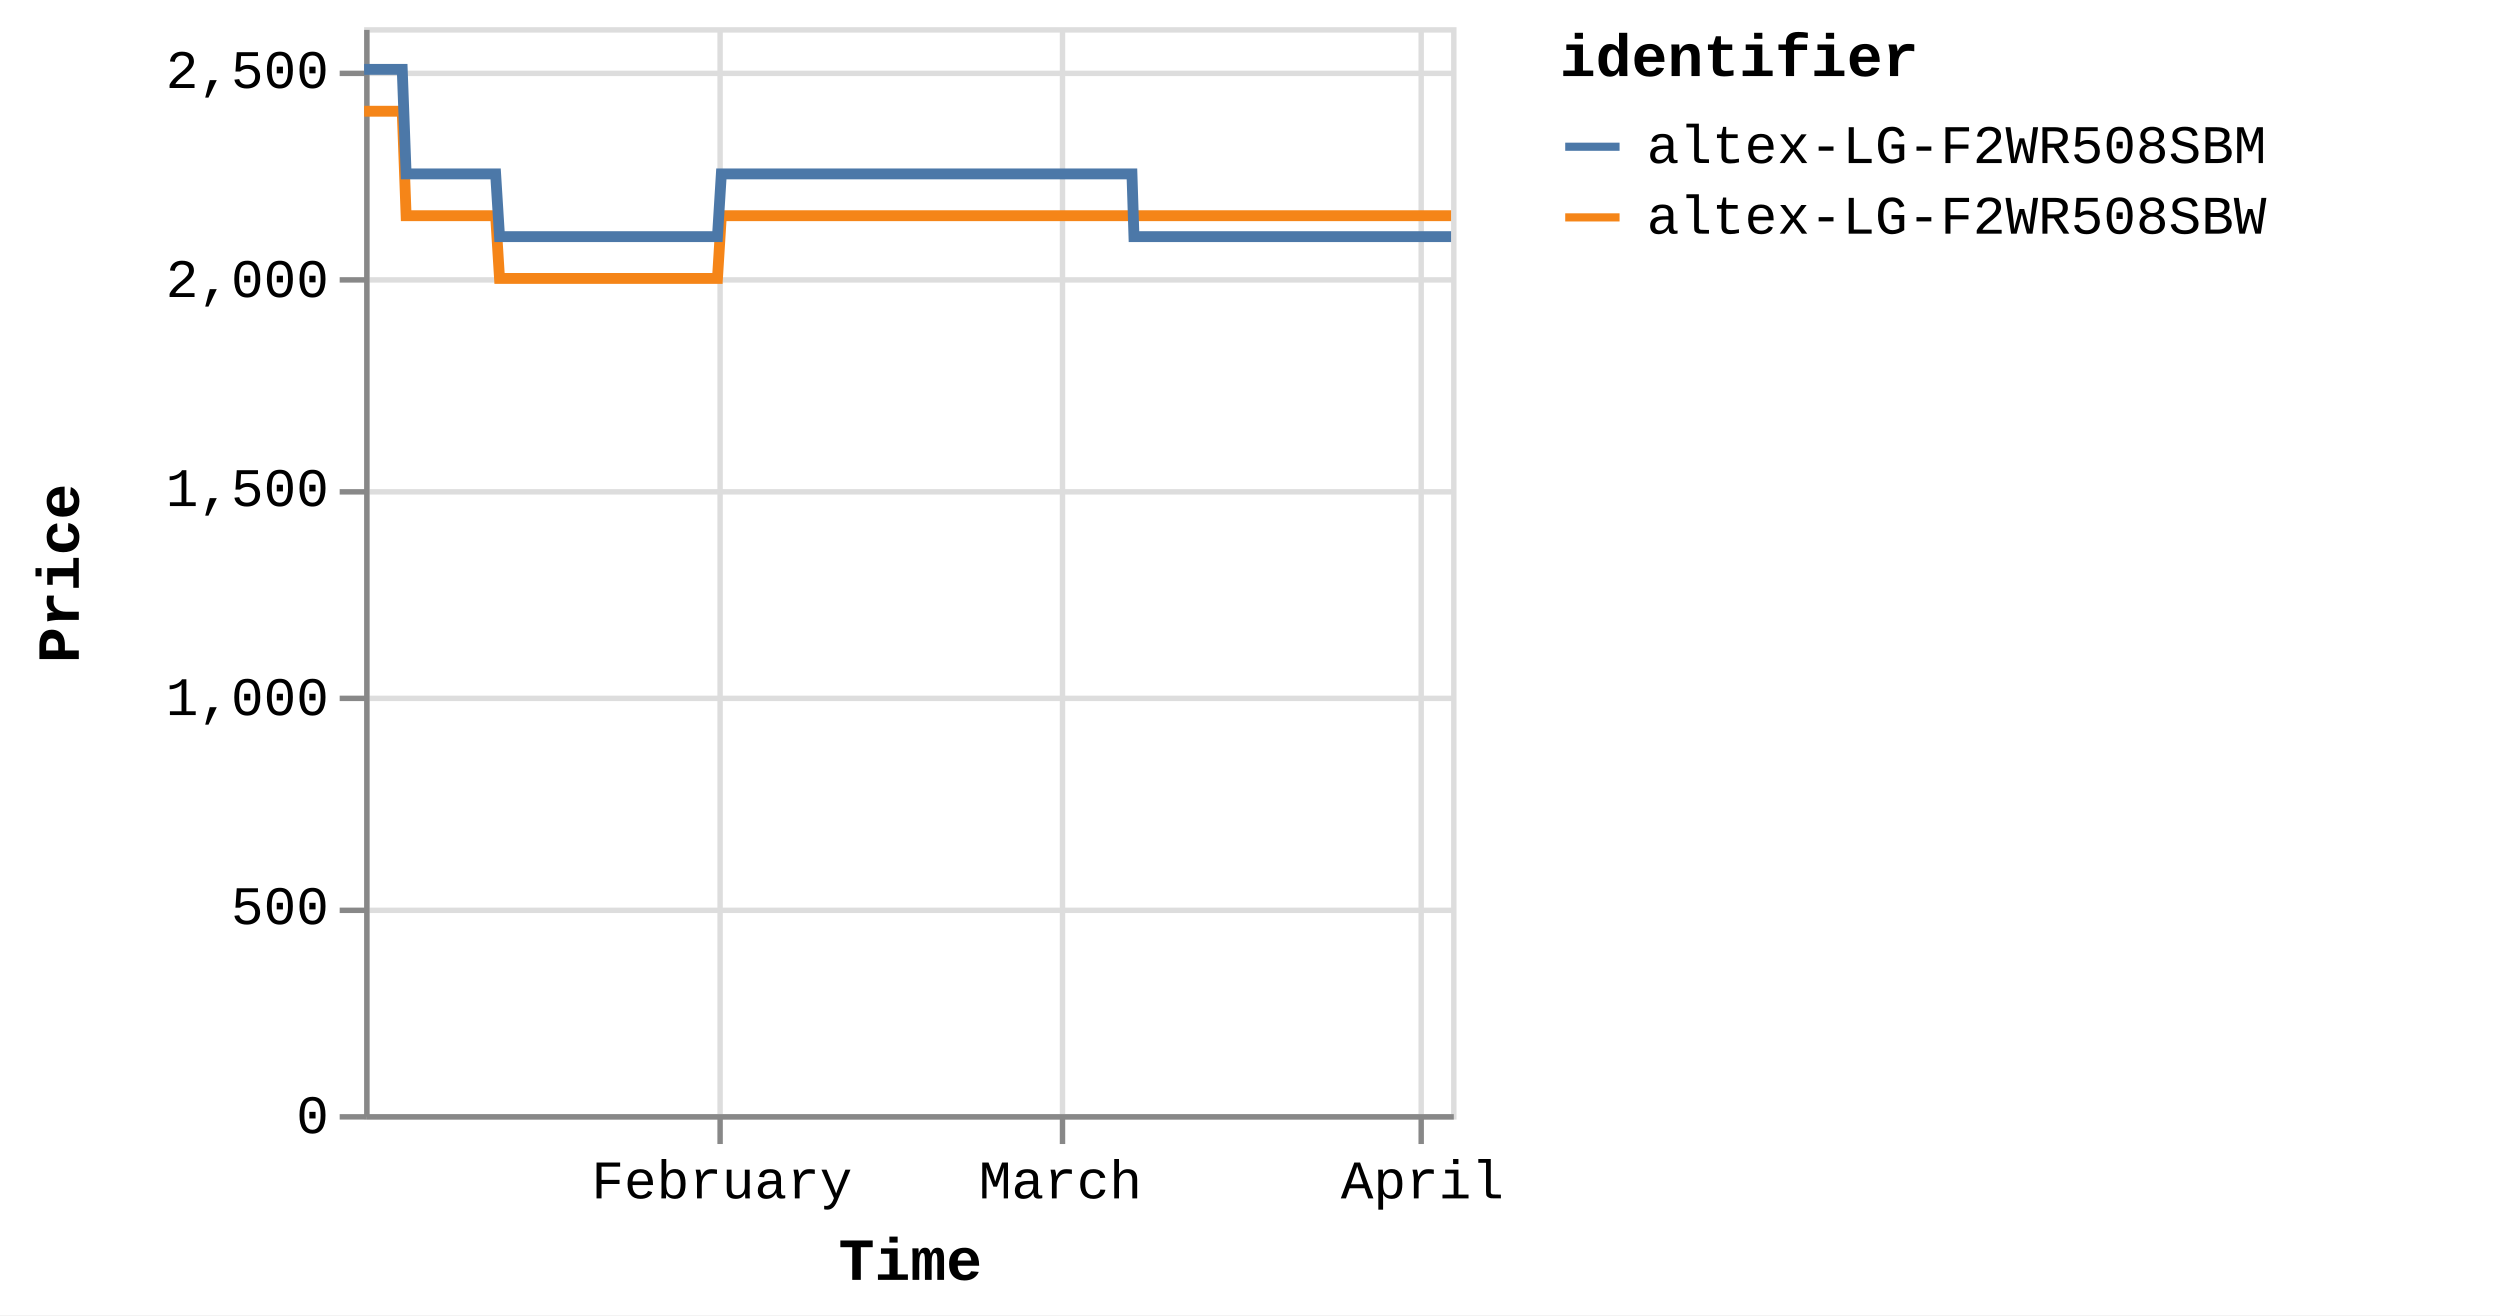
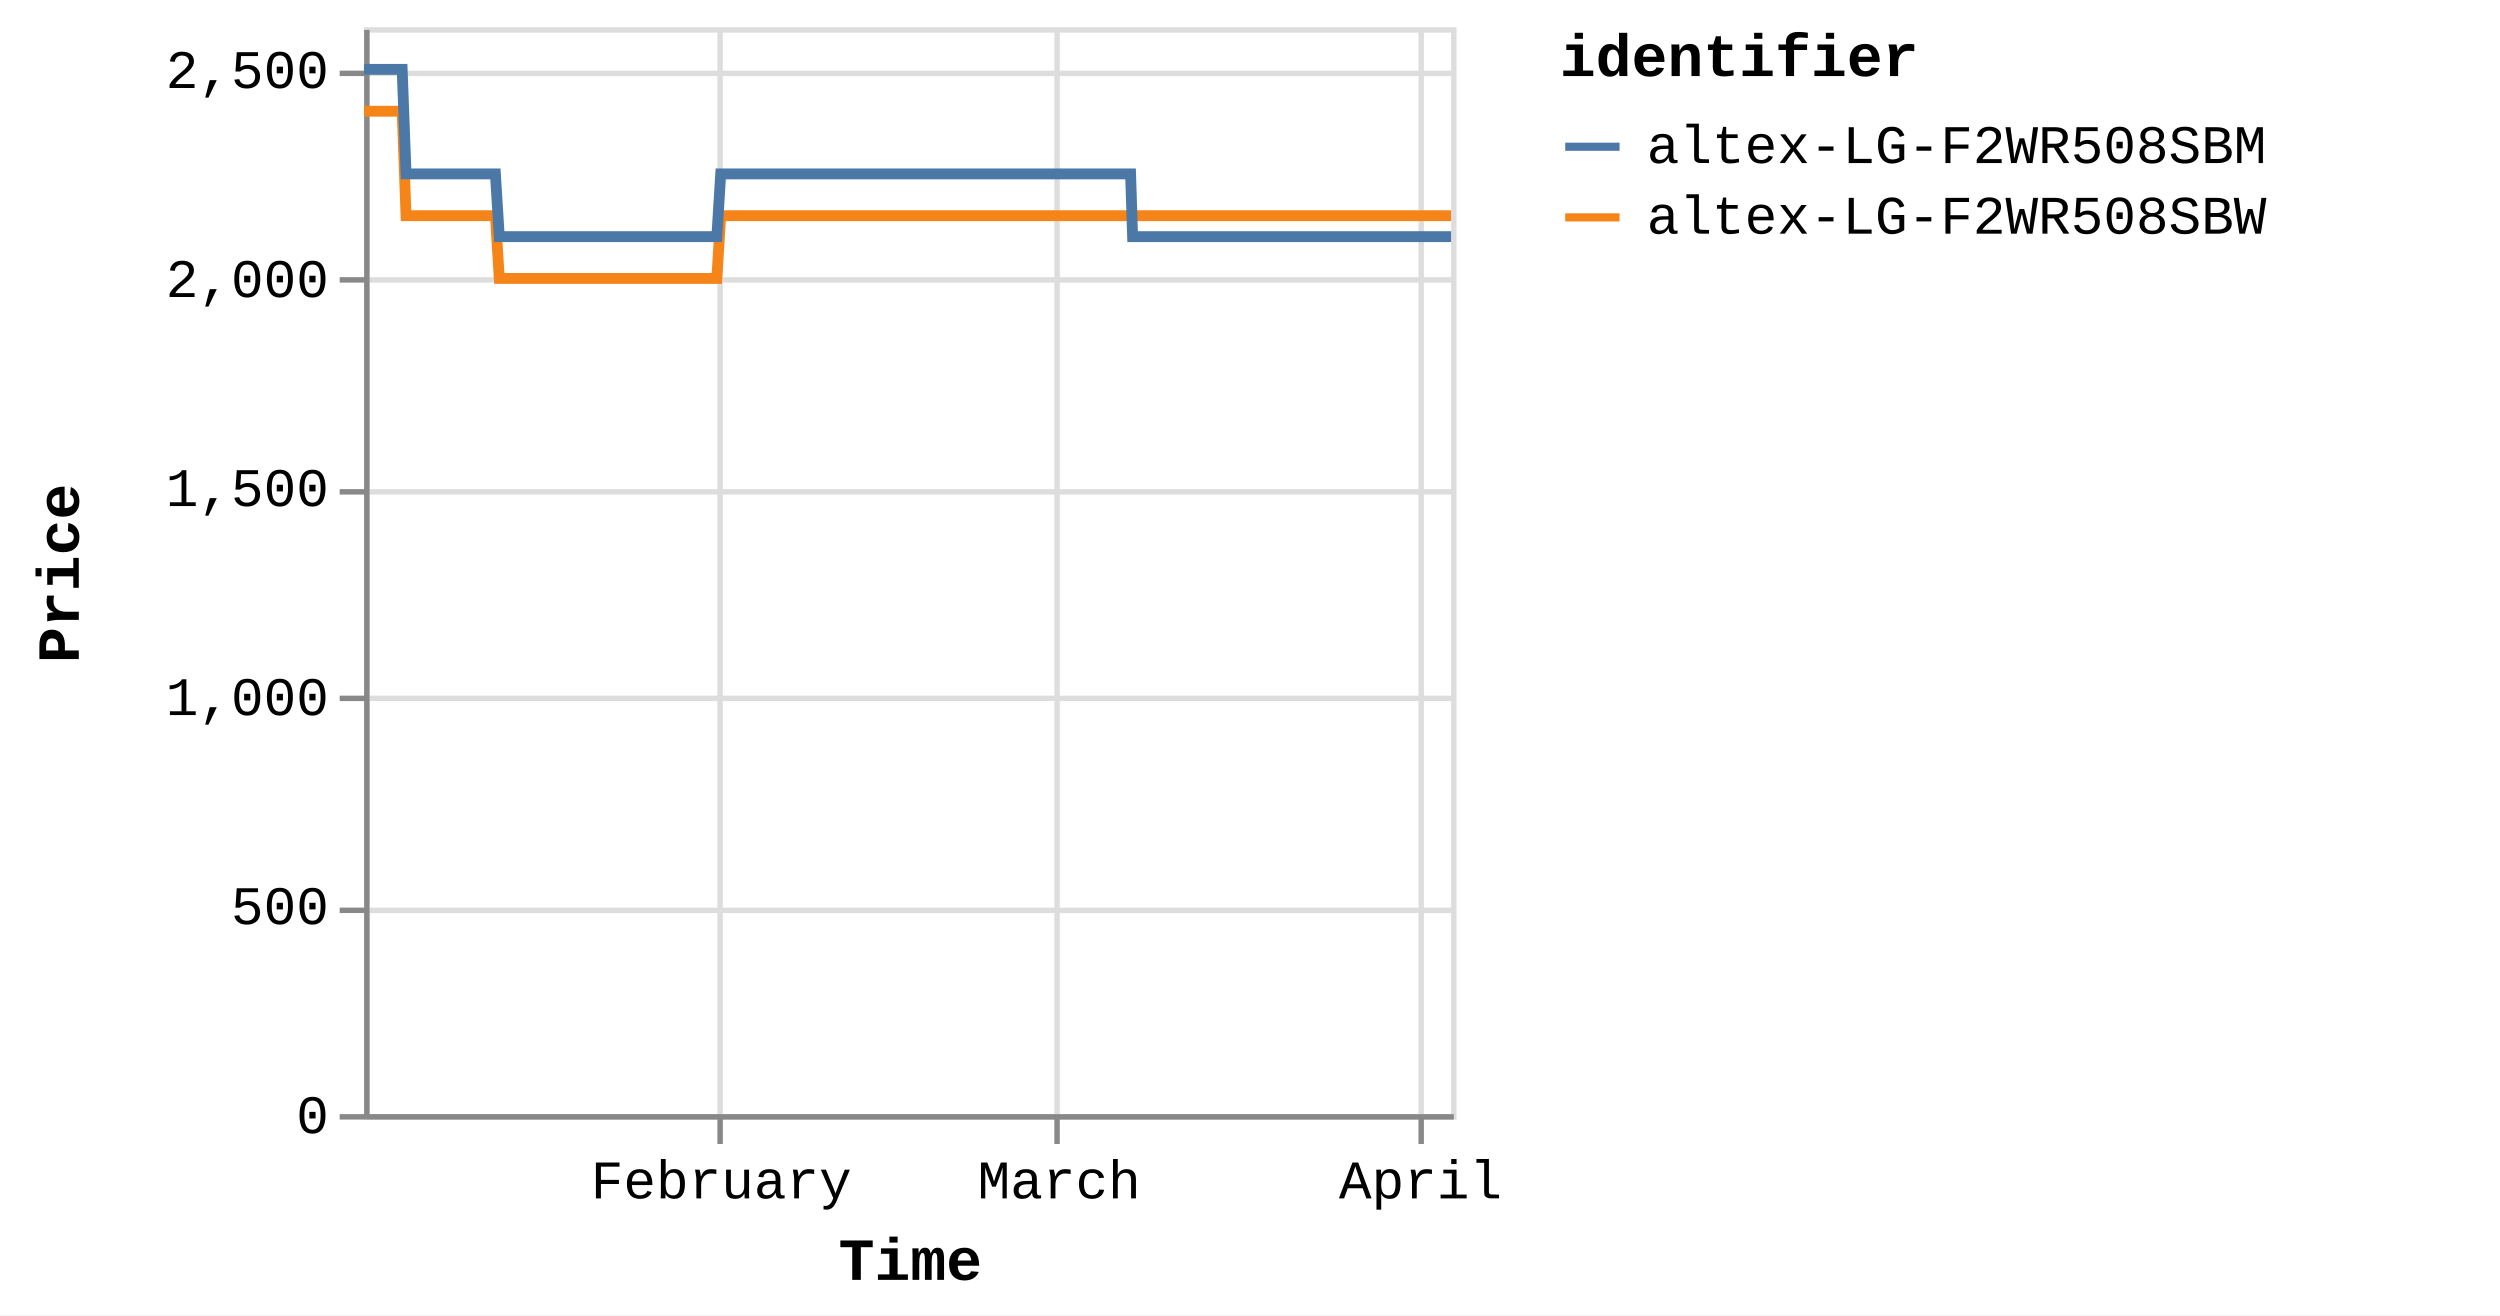
<svg xmlns="http://www.w3.org/2000/svg" version="1.1" class="marks" width="460" height="242" viewBox="0 0 460 242">
  <rect width="460" height="242" fill="white" />
  <g fill="none" stroke-miterlimit="10" transform="translate(67,5)">
    <g class="mark-group role-frame root" role="graphics-object" aria-roledescription="group mark container">
      <g transform="translate(0,0)">
        <path class="background" aria-hidden="true" d="M0.5,0.5h200v200h-200Z" stroke="#ddd" />
        <g>
          <g class="mark-group role-axis" aria-hidden="true">
            <g transform="translate(0.5,200.5)">
              <path class="background" aria-hidden="true" d="M0,0h0v0h0Z" pointer-events="none" />
              <g>
                <g class="mark-rule role-axis-grid" pointer-events="none">
                  <line transform="translate(65,-200)" x2="0" y2="200" stroke="#ddd" stroke-width="1" opacity="1" />
-                   <line transform="translate(128,-200)" x2="0" y2="200" stroke="#ddd" stroke-width="1" opacity="1" />
+                   <line transform="translate(127,-200)" x2="0" y2="200" stroke="#ddd" stroke-width="1" opacity="1" />
                  <line transform="translate(194,-200)" x2="0" y2="200" stroke="#ddd" stroke-width="1" opacity="1" />
                </g>
              </g>
              <path class="foreground" aria-hidden="true" d="" pointer-events="none" display="none" />
            </g>
          </g>
          <g class="mark-group role-axis" aria-hidden="true">
            <g transform="translate(0.5,0.5)">
              <path class="background" aria-hidden="true" d="M0,0h0v0h0Z" pointer-events="none" />
              <g>
                <g class="mark-rule role-axis-grid" pointer-events="none">
                  <line transform="translate(0,200)" x2="200" y2="0" stroke="#ddd" stroke-width="1" opacity="1" />
                  <line transform="translate(0,162)" x2="200" y2="0" stroke="#ddd" stroke-width="1" opacity="1" />
                  <line transform="translate(0,123)" x2="200" y2="0" stroke="#ddd" stroke-width="1" opacity="1" />
                  <line transform="translate(0,85)" x2="200" y2="0" stroke="#ddd" stroke-width="1" opacity="1" />
                  <line transform="translate(0,46)" x2="200" y2="0" stroke="#ddd" stroke-width="1" opacity="1" />
                  <line transform="translate(0,8)" x2="200" y2="0" stroke="#ddd" stroke-width="1" opacity="1" />
                </g>
              </g>
              <path class="foreground" aria-hidden="true" d="" pointer-events="none" display="none" />
            </g>
          </g>
-           <g class="mark-group role-axis" role="graphics-symbol" aria-roledescription="axis" aria-label="X-axis titled 'Time' for a time scale with values from Monday, 01 January 2024, 2:19:43 PM to Wednesday, 03 April 2024, 4:40:54 PM">
+           <g class="mark-group role-axis" role="graphics-symbol" aria-roledescription="axis" aria-label="X-axis titled 'Time' for a time scale with values from Monday, 01 January 2024, 2:19:43 PM to Wednesday, 03 April 2024, 8:38:19 PM">
            <g transform="translate(0.5,200.5)">
              <path class="background" aria-hidden="true" d="M0,0h0v0h0Z" pointer-events="none" />
              <g>
                <g class="mark-rule role-axis-tick" pointer-events="none">
                  <line transform="translate(65,0)" x2="0" y2="5" stroke="#888" stroke-width="1" opacity="1" />
-                   <line transform="translate(128,0)" x2="0" y2="5" stroke="#888" stroke-width="1" opacity="1" />
+                   <line transform="translate(127,0)" x2="0" y2="5" stroke="#888" stroke-width="1" opacity="1" />
                  <line transform="translate(194,0)" x2="0" y2="5" stroke="#888" stroke-width="1" opacity="1" />
                </g>
                <g class="mark-text role-axis-label" pointer-events="none">
-                   <text text-anchor="middle" transform="translate(65.31388,15)" font-family="Liberation Mono" font-size="10px" fill="#000" opacity="1">February</text>
-                   <text text-anchor="middle" transform="translate(127.6138,15)" font-family="Liberation Mono" font-size="10px" fill="#000" opacity="1">March</text>
-                   <text text-anchor="middle" transform="translate(194.2103,15)" font-family="Liberation Mono" font-size="10px" fill="#000" opacity="1">April</text>
+                   <text text-anchor="middle" transform="translate(65.19842,15)" font-family="Liberation Mono" font-size="10px" fill="#000" opacity="1">February</text>
+                   <text text-anchor="middle" transform="translate(127.3882,15)" font-family="Liberation Mono" font-size="10px" fill="#000" opacity="1">March</text>
+                   <text text-anchor="middle" transform="translate(193.8669,15)" font-family="Liberation Mono" font-size="10px" fill="#000" opacity="1">April</text>
                </g>
                <g class="mark-rule role-axis-domain" pointer-events="none">
                  <line transform="translate(0,0)" x2="200" y2="0" stroke="#888" stroke-width="1" opacity="1" />
                </g>
                <g class="mark-text role-axis-title" pointer-events="none">
                  <text text-anchor="middle" transform="translate(100,30)" font-family="Liberation Mono" font-size="11px" font-weight="bold" fill="#000" opacity="1">Time</text>
                </g>
              </g>
              <path class="foreground" aria-hidden="true" d="" pointer-events="none" display="none" />
            </g>
          </g>
          <g class="mark-group role-axis" role="graphics-symbol" aria-roledescription="axis" aria-label="Y-axis titled 'Price' for a linear scale with values from 0 to 2,600">
            <g transform="translate(0.5,0.5)">
              <path class="background" aria-hidden="true" d="M0,0h0v0h0Z" pointer-events="none" />
              <g>
                <g class="mark-rule role-axis-tick" pointer-events="none">
                  <line transform="translate(0,200)" x2="-5" y2="0" stroke="#888" stroke-width="1" opacity="1" />
                  <line transform="translate(0,162)" x2="-5" y2="0" stroke="#888" stroke-width="1" opacity="1" />
                  <line transform="translate(0,123)" x2="-5" y2="0" stroke="#888" stroke-width="1" opacity="1" />
                  <line transform="translate(0,85)" x2="-5" y2="0" stroke="#888" stroke-width="1" opacity="1" />
                  <line transform="translate(0,46)" x2="-5" y2="0" stroke="#888" stroke-width="1" opacity="1" />
                  <line transform="translate(0,8)" x2="-5" y2="0" stroke="#888" stroke-width="1" opacity="1" />
                </g>
                <g class="mark-text role-axis-label" pointer-events="none">
                  <text text-anchor="end" transform="translate(-7,203)" font-family="Liberation Mono" font-size="10px" fill="#000" opacity="1">0</text>
                  <text text-anchor="end" transform="translate(-7,164.5385)" font-family="Liberation Mono" font-size="10px" fill="#000" opacity="1">500</text>
                  <text text-anchor="end" transform="translate(-7,126.0769)" font-family="Liberation Mono" font-size="10px" fill="#000" opacity="1">1,000</text>
                  <text text-anchor="end" transform="translate(-7,87.61538)" font-family="Liberation Mono" font-size="10px" fill="#000" opacity="1">1,500</text>
                  <text text-anchor="end" transform="translate(-7,49.15385)" font-family="Liberation Mono" font-size="10px" fill="#000" opacity="1">2,000</text>
                  <text text-anchor="end" transform="translate(-7,10.69231)" font-family="Liberation Mono" font-size="10px" fill="#000" opacity="1">2,500</text>
                </g>
                <g class="mark-rule role-axis-domain" pointer-events="none">
                  <line transform="translate(0,200)" x2="0" y2="-200" stroke="#888" stroke-width="1" opacity="1" />
                </g>
                <g class="mark-text role-axis-title" pointer-events="none">
                  <text text-anchor="middle" transform="translate(-51,100) rotate(-90) translate(0,-2)" font-family="Liberation Mono" font-size="11px" font-weight="bold" fill="#000" opacity="1">Price</text>
                </g>
              </g>
              <path class="foreground" aria-hidden="true" d="" pointer-events="none" display="none" />
            </g>
          </g>
          <g class="mark-group role-scope pathgroup" role="graphics-object" aria-roledescription="group mark container">
            <g transform="translate(0,0)">
              <path class="background" aria-hidden="true" d="M0,0h200v200h-200Z" />
              <g>
                <g class="mark-line role-mark marks" role="graphics-object" aria-roledescription="line mark container">
-                   <path aria-label="Time: Jan 01, 2024; Price: 2399; identifier: altex-LG-F2WR508SBW" role="graphics-symbol" aria-roledescription="line mark" d="M0,15.462L0.225,15.462L0.565,15.462L1.281,15.462L1.64,15.462L2.016,15.462L2.358,15.462L2.713,15.462L3.43,15.462L3.788,15.462L4.165,15.462L4.507,15.462L4.861,15.462L5.578,15.462L5.936,15.462L6.312,15.462L6.658,15.462L7.01,15.462L7.727,34.692L8.085,34.692L8.461,34.692L8.805,34.692L9.158,34.692L9.875,34.692L10.232,34.692L10.608,34.692L10.951,34.692L11.306,34.692L12.025,34.692L12.381,34.692L12.756,34.692L13.1,34.692L13.454,34.692L14.172,34.692L14.532,34.692L14.908,34.692L15.251,34.692L15.602,34.692L16.321,34.692L16.679,34.692L17.06,34.692L17.4,34.692L17.751,34.692L18.469,34.692L18.828,34.692L19.205,34.692L19.546,34.692L19.899,34.692L20.617,34.692L20.976,34.692L21.353,34.692L21.696,34.692L22.048,34.692L22.765,34.692L23.124,34.692L23.5,34.692L23.843,34.692L24.196,34.692L24.913,46.231L25.27,46.231L25.645,46.231L25.989,46.231L26.344,46.231L27.062,46.231L27.418,46.231L27.793,46.231L28.137,46.231L28.492,46.231L29.211,46.231L29.569,46.231L29.948,46.231L30.289,46.231L30.641,46.231L31.358,46.231L31.718,46.231L32.095,46.231L32.438,46.231L32.789,46.231L33.507,46.231L33.866,46.231L34.244,46.231L34.586,46.231L34.937,46.231L35.655,46.231L36.013,46.231L36.391,46.231L36.732,46.231L37.086,46.231L37.803,46.231L38.162,46.231L38.539,46.231L38.882,46.231L39.234,46.231L39.952,46.231L40.308,46.231L40.683,46.231L41.029,46.231L41.383,46.231L42.098,46.231L42.456,46.231L42.832,46.231L43.176,46.231L43.53,46.231L44.25,46.231L44.609,46.231L44.986,46.231L45.326,46.231L45.679,46.231L46.397,46.231L46.756,46.231L47.134,46.231L47.477,46.231L47.827,46.231L48.546,46.231L48.904,46.231L49.282,46.231L49.624,46.231L49.975,46.231L50.694,46.231L51.052,46.231L51.43,46.231L51.774,46.231L52.123,46.231L52.841,46.231L53.2,46.231L53.571,46.231L53.915,46.231L54.273,46.231L54.988,46.231L55.347,46.231L55.714,46.231L56.062,46.231L56.419,46.231L57.136,46.231L57.494,46.231L57.864,46.231L58.21,46.231L58.568,46.231L59.284,46.231L59.643,46.231L60.015,46.231L60.359,46.231L60.717,46.231L61.432,46.231L61.79,46.231L62.163,46.231L62.512,46.231L62.864,46.231L63.58,46.231L63.939,46.231L64.312,46.231L64.655,46.231L65.013,46.231L65.729,34.692L66.087,34.692L66.46,34.692L66.803,34.692L67.161,34.692L67.878,34.692L68.235,34.692L68.608,34.692L68.951,34.692L69.31,34.692L70.026,34.692L70.384,34.692L70.753,34.692L71.1,34.692L71.459,34.692L72.176,34.692L72.533,34.692L72.901,34.692L73.248,34.692L73.606,34.692L74.322,34.692L74.681,34.692L75.054,34.692L75.397,34.692L75.754,34.692L76.47,34.692L76.828,34.692L77.202,34.692L77.545,34.692L77.903,34.692L78.619,34.692L78.977,34.692L79.349,34.692L79.695,34.692L80.051,34.692L80.767,34.692L81.126,34.692L81.497,34.692L81.843,34.692L82.199,34.692L82.916,34.692L83.274,34.692L83.644,34.692L83.99,34.692L84.349,34.692L85.063,34.692L85.421,34.692L85.792,34.692L86.138,34.692L86.496,34.692L87.213,34.692L87.57,34.692L87.939,34.692L88.286,34.692L88.644,34.692L89.36,34.692L89.718,34.692L90.092,34.692L90.435,34.692L90.792,34.692L91.508,34.692L91.866,34.692L92.238,34.692L92.588,34.692L92.941,34.692L93.657,34.692L94.015,34.692L94.388,34.692L94.732,34.692L95.088,34.692L96.163,34.692L96.535,34.692L96.88,34.692L97.238,34.692L97.954,34.692L98.312,34.692L98.684,34.692L99.029,34.692L99.385,34.692L100.102,34.692L100.459,34.692L100.829,34.692L101.176,34.692L101.533,34.692L102.25,34.692L102.61,34.692L102.977,34.692L103.324,34.692L103.682,34.692L104.398,34.692L104.757,34.692L105.13,34.692L105.477,34.692L105.83,34.692L106.547,34.692L106.905,34.692L107.276,34.692L107.622,34.692L107.979,34.692L108.694,34.692L109.053,34.692L109.426,34.692L109.77,34.692L110.127,34.692L110.843,34.692L111.201,34.692L111.573,34.692L111.918,34.692L112.275,34.692L112.991,34.692L113.349,34.692L113.72,34.692L114.065,34.692L114.425,34.692L115.139,34.692L115.497,34.692L115.866,34.692L116.213,34.692L116.571,34.692L117.287,34.692L117.646,34.692L118.015,34.692L118.364,34.692L118.719,34.692L119.436,34.692L119.795,34.692L120.167,34.692L120.511,34.692L120.868,34.692L121.584,34.692L121.943,34.692L122.314,34.692L122.66,34.692L123.016,34.692L123.733,34.692L124.091,34.692L124.462,34.692L124.809,34.692L125.165,34.692L125.881,34.692L126.238,34.692L126.61,34.692L126.954,34.692L127.313,34.692L128.029,34.692L128.388,34.692L128.76,34.692L129.104,34.692L129.461,34.692L130.177,34.692L130.536,34.692L130.907,34.692L131.251,34.692L131.61,34.692L132.326,34.692L132.683,34.692L133.053,34.692L133.4,34.692L133.758,34.692L134.507,34.692L134.996,34.692L135.21,34.692L135.55,34.692L135.906,34.692L136.622,34.692L136.98,34.692L137.354,34.692L137.697,34.692L138.054,34.692L138.77,34.692L139.131,34.692L139.502,34.692L139.847,34.692L140.202,34.692L140.918,34.692L141.278,34.692L141.649,34.692L141.993,34.692L142.351,34.692L143.067,34.692L143.43,34.692L143.797,34.692L144.141,34.692L144.499,34.692L145.216,34.692L145.574,34.692L145.941,34.692L146.291,34.692L146.647,34.692L147.363,34.692L147.724,34.692L148.09,34.692L148.439,34.692L148.795,34.692L149.513,34.692L149.87,34.692L150.243,34.692L150.589,34.692L150.944,34.692L151.66,34.692L152.018,34.692L152.391,34.692L152.737,34.692L153.092,34.692L153.809,34.692L154.169,34.692L154.54,34.692L154.883,34.692L155.24,34.692L155.956,34.692L156.315,34.692L156.689,34.692L157.032,34.692L157.389,34.692L158.104,34.692L158.465,34.692L158.835,34.692L159.18,34.692L159.537,34.692L160.253,34.692L160.613,34.692L160.982,34.692L161.328,34.692L161.687,34.692L162.401,34.692L162.762,34.692L163.13,34.692L163.475,34.692L163.834,34.692L164.549,34.692L164.908,34.692L165.283,34.692L165.627,34.692L165.984,34.692L166.699,34.692L167.056,34.692L167.428,34.692L167.776,34.692L168.13,34.692L168.846,34.692L169.205,34.692L169.577,34.692L169.925,34.692L170.28,34.692L170.995,34.692L171.354,34.692L171.727,34.692L172.074,34.692L172.427,34.692L173.143,34.692L173.501,34.692L173.873,34.692L174.218,34.692L174.575,34.692L175.291,34.692L175.649,34.692L176.021,34.692L176.365,34.692L176.723,34.692L177.439,34.692L177.798,34.692L178.171,34.692L178.513,34.692L178.871,34.692L179.588,34.692L179.946,34.692L180.319,34.692L180.663,34.692L181.019,34.692L181.736,34.692L182.097,34.692L182.467,34.692L182.813,34.692L183.168,34.692L183.887,34.692L184.244,34.692L184.617,34.692L184.963,34.692L185.317,34.692L186.032,34.692L186.39,34.692L186.765,34.692L187.109,34.692L187.464,34.692L188.181,34.692L188.539,34.692L188.913,34.692L189.257,34.692L189.613,34.692L190.329,34.692L190.687,34.692L191.056,34.692L191.404,34.692L191.763,34.692L192.478,34.692L192.837,34.692L193.207,34.692L193.553,34.692L193.91,34.692L194.625,34.692L194.986,34.692L195.359,34.692L195.705,34.692L196.057,34.692L196.775,34.692L197.133,34.692L197.507,34.692L197.852,34.692L198.205,34.692L198.922,34.692L199.28,34.692L199.653,34.692L200,34.692" stroke="#f58518" stroke-width="2" />
+                   <path aria-label="Time: Jan 01, 2024; Price: 2399; identifier: altex-LG-F2WR508SBW" role="graphics-symbol" aria-roledescription="line mark" d="M0,15.462L0.224,15.462L0.564,15.462L1.279,15.462L1.637,15.462L2.012,15.462L2.354,15.462L2.708,15.462L3.424,15.462L3.781,15.462L4.157,15.462L4.499,15.462L4.852,15.462L5.568,15.462L5.926,15.462L6.301,15.462L6.646,15.462L6.998,15.462L7.713,34.692L8.071,34.692L8.446,34.692L8.789,34.692L9.142,34.692L9.857,34.692L10.214,34.692L10.589,34.692L10.932,34.692L11.286,34.692L12.003,34.692L12.359,34.692L12.733,34.692L13.077,34.692L13.431,34.692L14.147,34.692L14.506,34.692L14.882,34.692L15.224,34.692L15.575,34.692L16.293,34.692L16.65,34.692L17.03,34.692L17.369,34.692L17.72,34.692L18.437,34.692L18.794,34.692L19.171,34.692L19.512,34.692L19.864,34.692L20.581,34.692L20.938,34.692L21.316,34.692L21.658,34.692L22.009,34.692L22.725,34.692L23.083,34.692L23.458,34.692L23.801,34.692L24.153,34.692L24.868,46.231L25.225,46.231L25.6,46.231L25.943,46.231L26.297,46.231L27.014,46.231L27.37,46.231L27.744,46.231L28.087,46.231L28.442,46.231L29.159,46.231L29.517,46.231L29.895,46.231L30.236,46.231L30.586,46.231L31.303,46.231L31.662,46.231L32.038,46.231L32.381,46.231L32.731,46.231L33.447,46.231L33.806,46.231L34.183,46.231L34.524,46.231L34.875,46.231L35.591,46.231L35.949,46.231L36.326,46.231L36.667,46.231L37.021,46.231L37.737,46.231L38.094,46.231L38.471,46.231L38.814,46.231L39.164,46.231L39.881,46.231L40.236,46.231L40.611,46.231L40.956,46.231L41.309,46.231L42.024,46.231L42.381,46.231L42.756,46.231L43.099,46.231L43.453,46.231L44.172,46.231L44.53,46.231L44.907,46.231L45.246,46.231L45.598,46.231L46.315,46.231L46.674,46.231L47.051,46.231L47.393,46.231L47.742,46.231L48.46,46.231L48.818,46.231L49.195,46.231L49.536,46.231L49.887,46.231L50.605,46.231L50.962,46.231L51.339,46.231L51.682,46.231L52.031,46.231L52.747,46.231L53.106,46.231L53.476,46.231L53.819,46.231L54.177,46.231L54.89,46.231L55.249,46.231L55.616,46.231L55.963,46.231L56.32,46.231L57.035,46.231L57.393,46.231L57.761,46.231L58.107,46.231L58.465,46.231L59.18,46.231L59.538,46.231L59.909,46.231L60.252,46.231L60.61,46.231L61.323,46.231L61.681,46.231L62.053,46.231L62.401,46.231L62.753,46.231L63.468,46.231L63.826,46.231L64.198,46.231L64.541,46.231L64.898,46.231L65.613,34.692L65.97,34.692L66.343,34.692L66.685,34.692L67.042,34.692L67.758,34.692L68.115,34.692L68.486,34.692L68.829,34.692L69.187,34.692L69.902,34.692L70.26,34.692L70.628,34.692L70.974,34.692L71.333,34.692L72.048,34.692L72.404,34.692L72.772,34.692L73.118,34.692L73.476,34.692L74.191,34.692L74.549,34.692L74.921,34.692L75.264,34.692L75.62,34.692L76.335,34.692L76.693,34.692L77.065,34.692L77.408,34.692L77.765,34.692L78.48,34.692L78.838,34.692L79.209,34.692L79.554,34.692L79.91,34.692L80.624,34.692L80.983,34.692L81.353,34.692L81.698,34.692L82.054,34.692L82.769,34.692L83.127,34.692L83.496,34.692L83.842,34.692L84.199,34.692L84.913,34.692L85.27,34.692L85.64,34.692L85.985,34.692L86.343,34.692L87.059,34.692L87.415,34.692L87.784,34.692L88.13,34.692L88.487,34.692L89.202,34.692L89.56,34.692L89.933,34.692L90.275,34.692L90.632,34.692L91.346,34.692L91.704,34.692L92.075,34.692L92.424,34.692L92.776,34.692L93.491,34.692L93.849,34.692L94.221,34.692L94.564,34.692L94.92,34.692L95.993,34.692L96.365,34.692L96.708,34.692L97.066,34.692L97.78,34.692L98.138,34.692L98.509,34.692L98.854,34.692L99.21,34.692L99.925,34.692L100.282,34.692L100.65,34.692L100.997,34.692L101.354,34.692L102.069,34.692L102.428,34.692L102.795,34.692L103.142,34.692L103.499,34.692L104.213,34.692L104.572,34.692L104.944,34.692L105.29,34.692L105.643,34.692L106.359,34.692L106.716,34.692L107.086,34.692L107.432,34.692L107.789,34.692L108.502,34.692L108.86,34.692L109.232,34.692L109.576,34.692L109.933,34.692L110.647,34.692L111.004,34.692L111.376,34.692L111.721,34.692L112.077,34.692L112.792,34.692L113.149,34.692L113.519,34.692L113.864,34.692L114.223,34.692L114.936,34.692L115.293,34.692L115.661,34.692L116.008,34.692L116.365,34.692L117.08,34.692L117.438,34.692L117.806,34.692L118.155,34.692L118.509,34.692L119.225,34.692L119.583,34.692L119.954,34.692L120.298,34.692L120.654,34.692L121.369,34.692L121.727,34.692L122.098,34.692L122.443,34.692L122.799,34.692L123.514,34.692L123.871,34.692L124.242,34.692L124.588,34.692L124.944,34.692L125.658,34.692L126.015,34.692L126.386,34.692L126.73,34.692L127.087,34.692L127.802,34.692L128.161,34.692L128.532,34.692L128.876,34.692L129.233,34.692L129.947,34.692L130.305,34.692L130.676,34.692L131.019,34.692L131.377,34.692L132.092,34.692L132.449,34.692L132.817,34.692L133.164,34.692L133.521,34.692L134.269,34.692L134.757,34.692L134.971,34.692L135.311,34.692L135.666,34.692L136.38,34.692L136.738,34.692L137.111,34.692L137.453,34.692L137.81,34.692L138.525,34.692L138.885,34.692L139.256,34.692L139.6,34.692L139.954,34.692L140.669,34.692L141.028,34.692L141.398,34.692L141.742,34.692L142.1,34.692L142.814,34.692L143.177,34.692L143.543,34.692L143.886,34.692L144.243,34.692L144.959,34.692L145.316,34.692L145.683,34.692L146.032,34.692L146.388,34.692L147.103,34.692L147.463,34.692L147.828,34.692L148.176,34.692L148.532,34.692L149.249,34.692L149.605,34.692L149.978,34.692L150.322,34.692L150.677,34.692L151.392,34.692L151.749,34.692L152.122,34.692L152.467,34.692L152.821,34.692L153.537,34.692L153.896,34.692L154.267,34.692L154.609,34.692L154.966,34.692L155.681,34.692L156.039,34.692L156.412,34.692L156.754,34.692L157.111,34.692L157.825,34.692L158.185,34.692L158.554,34.692L158.899,34.692L159.255,34.692L159.97,34.692L160.329,34.692L160.698,34.692L161.042,34.692L161.401,34.692L162.114,34.692L162.474,34.692L162.841,34.692L163.186,34.692L163.544,34.692L164.258,34.692L164.616,34.692L164.991,34.692L165.335,34.692L165.69,34.692L166.404,34.692L166.761,34.692L167.132,34.692L167.48,34.692L167.832,34.692L168.548,34.692L168.906,34.692L169.277,34.692L169.624,34.692L169.979,34.692L170.692,34.692L171.051,34.692L171.423,34.692L171.77,34.692L172.122,34.692L172.837,34.692L173.194,34.692L173.566,34.692L173.91,34.692L174.267,34.692L174.981,34.692L175.338,34.692L175.709,34.692L176.053,34.692L176.41,34.692L177.126,34.692L177.483,34.692L177.856,34.692L178.198,34.692L178.555,34.692L179.27,34.692L179.628,34.692L180,34.692L180.344,34.692L180.699,34.692L181.414,34.692L181.775,34.692L182.145,34.692L182.49,34.692L182.844,34.692L183.562,34.692L183.918,34.692L184.29,34.692L184.636,34.692L184.989,34.692L185.703,34.692L186.061,34.692L186.435,34.692L186.778,34.692L187.133,34.692L187.849,34.692L188.205,34.692L188.579,34.692L188.922,34.692L189.277,34.692L189.992,34.692L190.35,34.692L190.719,34.692L191.066,34.692L191.424,34.692L192.138,34.692L192.496,34.692L192.865,34.692L193.211,34.692L193.567,34.692L194.281,34.692L194.641,34.692L195.014,34.692L195.359,34.692L195.711,34.692L196.427,34.692L196.784,34.692L197.158,34.692L197.502,34.692L197.855,34.692L198.57,34.692L198.928,34.692L199.3,34.692L199.646,34.692L200,34.692" stroke="#f58518" stroke-width="2" />
                </g>
              </g>
              <path class="foreground" aria-hidden="true" d="" display="none" />
            </g>
            <g transform="translate(0,0)">
              <path class="background" aria-hidden="true" d="M0,0h200v200h-200Z" />
              <g>
                <g class="mark-line role-mark marks" role="graphics-object" aria-roledescription="line mark container">
-                   <path aria-label="Time: Jan 01, 2024; Price: 2499; identifier: altex-LG-F2WR508SBM" role="graphics-symbol" aria-roledescription="line mark" d="M0,7.769L0.225,7.769L0.565,7.769L1.281,7.769L1.64,7.769L2.016,7.769L2.358,7.769L2.713,7.769L3.43,7.769L3.788,7.769L4.165,7.769L4.507,7.769L4.861,7.769L5.578,7.769L5.937,7.769L6.312,7.769L6.658,7.769L7.01,7.769L7.727,27L8.085,27L8.461,27L8.805,27L9.158,27L9.875,27L10.232,27L10.608,27L10.951,27L11.306,27L12.025,27L12.381,27L12.756,27L13.1,27L13.455,27L14.173,27L14.532,27L14.908,27L15.251,27L15.602,27L16.322,27L16.679,27L17.06,27L17.4,27L17.751,27L18.47,27L18.828,27L19.205,27L19.546,27L19.899,27L20.617,27L20.976,27L21.354,27L21.696,27L22.048,27L22.765,27L23.124,27L23.5,27L23.843,27L24.196,27L24.913,38.538L25.27,38.538L25.645,38.538L25.989,38.538L26.344,38.538L27.062,38.538L27.418,38.538L27.793,38.538L28.137,38.538L28.492,38.538L29.211,38.538L29.57,38.538L29.948,38.538L30.289,38.538L30.641,38.538L31.358,38.538L31.718,38.538L32.095,38.538L32.439,38.538L32.789,38.538L33.507,38.538L33.866,38.538L34.244,38.538L34.586,38.538L34.937,38.538L35.655,38.538L36.013,38.538L36.391,38.538L36.732,38.538L37.086,38.538L37.804,38.538L38.162,38.538L38.539,38.538L38.883,38.538L39.234,38.538L39.952,38.538L40.308,38.538L40.683,38.538L41.029,38.538L41.383,38.538L42.098,38.538L42.456,38.538L42.832,38.538L43.176,38.538L43.531,38.538L44.25,38.538L44.609,38.538L44.987,38.538L45.327,38.538L45.679,38.538L46.397,38.538L46.757,38.538L47.134,38.538L47.477,38.538L47.827,38.538L48.546,38.538L48.904,38.538L49.282,38.538L49.624,38.538L49.975,38.538L50.695,38.538L51.052,38.538L51.43,38.538L51.774,38.538L52.124,38.538L52.841,38.538L53.2,38.538L53.571,38.538L53.915,38.538L54.273,38.538L54.988,38.538L55.347,38.538L55.714,38.538L56.062,38.538L56.419,38.538L57.136,38.538L57.494,38.538L57.864,38.538L58.21,38.538L58.568,38.538L59.285,38.538L59.644,38.538L60.015,38.538L60.359,38.538L60.717,38.538L61.432,38.538L61.791,38.538L62.163,38.538L62.512,38.538L62.864,38.538L63.581,38.538L63.939,38.538L64.312,38.538L64.655,38.538L65.013,38.538L65.729,27L66.087,27L66.46,27L66.803,27L67.161,27L67.878,27L68.235,27L68.608,27L68.951,27L69.31,27L70.026,27L70.384,27L70.753,27L71.1,27L71.459,27L72.176,27L72.533,27L72.901,27L73.248,27L73.606,27L74.322,27L74.682,27L75.054,27L75.397,27L75.754,27L76.47,27L76.829,27L77.202,27L77.545,27L77.903,27L78.619,27L78.977,27L79.349,27L79.695,27L80.051,27L80.767,27L81.126,27L81.497,27L81.843,27L82.199,27L82.916,27L83.274,27L83.644,27L83.99,27L84.349,27L85.063,27L85.421,27L85.792,27L86.138,27L86.496,27L87.214,27L87.57,27L87.939,27L88.286,27L88.644,27L89.361,27L89.718,27L90.093,27L90.435,27L90.792,27L91.508,27L91.866,27L92.238,27L92.588,27L92.941,27L93.657,27L94.015,27L94.388,27L94.732,27L95.088,27L96.163,27L96.535,27L96.88,27L97.238,27L97.954,27L98.312,27L98.684,27L99.03,27L99.386,27L100.102,27L100.459,27L100.829,27L101.176,27L101.534,27L102.25,27L102.61,27L102.977,27L103.324,27L103.682,27L104.398,27L104.758,27L105.13,27L105.477,27L105.83,27L106.548,27L106.905,27L107.276,27L107.622,27L107.98,27L108.694,27L109.053,27L109.426,27L109.77,27L110.128,27L110.843,27L111.201,27L111.574,27L111.919,27L112.276,27L112.991,27L113.349,27L113.72,27L114.065,27L114.425,27L115.14,27L115.497,27L115.866,27L116.213,27L116.571,27L117.287,27L117.646,27L118.015,27L118.364,27L118.719,27L119.436,27L119.795,27L120.167,27L120.511,27L120.868,27L121.584,27L121.943,27L122.314,27L122.66,27L123.016,27L123.733,27L124.091,27L124.462,27L124.809,27L125.165,27L125.881,27L126.239,27L126.61,27L126.955,27L127.313,27L128.029,27L128.388,27L128.76,27L129.104,27L129.461,27L130.178,27L130.536,27L130.907,27L131.251,27L131.61,27L132.326,27L132.683,27L133.053,27L133.4,27L133.758,27L134.507,27L134.996,27L135.21,27L135.55,27L135.906,27L136.622,27L136.98,27L137.354,27L137.697,27L138.054,27L138.77,27L139.131,27L139.502,27L139.847,27L140.202,27L140.918,27L141.278,27L141.649,38.538L141.993,38.538L142.351,38.538L143.067,38.538L143.43,38.538L143.797,38.538L144.141,38.538L144.499,38.538L145.216,38.538L145.574,38.538L145.941,38.538L146.291,38.538L146.647,38.538L147.364,38.538L147.724,38.538L148.09,38.538L148.439,38.538L148.795,38.538L149.513,38.538L149.87,38.538L150.243,38.538L150.589,38.538L150.944,38.538L151.66,38.538L152.018,38.538L152.391,38.538L152.737,38.538L153.092,38.538L153.809,38.538L154.169,38.538L154.54,38.538L154.883,38.538L155.24,38.538L155.957,38.538L156.315,38.538L156.689,38.538L157.032,38.538L157.389,38.538L158.105,38.538L158.465,38.538L158.835,38.538L159.18,38.538L159.537,38.538L160.253,38.538L160.613,38.538L160.982,38.538L161.328,38.538L161.687,38.538L162.401,38.538L162.762,38.538L163.13,38.538L163.475,38.538L163.834,38.538L164.549,38.538L164.908,38.538L165.284,38.538L165.628,38.538L165.984,38.538L166.699,38.538L167.056,38.538L167.428,38.538L167.777,38.538L168.13,38.538L168.846,38.538L169.205,38.538L169.577,38.538L169.925,38.538L170.28,38.538L170.995,38.538L171.354,38.538L171.727,38.538L172.074,38.538L172.427,38.538L173.143,38.538L173.501,38.538L173.873,38.538L174.218,38.538L174.575,38.538L175.291,38.538L175.649,38.538L176.021,38.538L176.365,38.538L176.723,38.538L177.44,38.538L177.798,38.538L178.171,38.538L178.513,38.538L178.871,38.538L179.588,38.538L179.946,38.538L180.319,38.538L180.663,38.538L181.02,38.538L181.736,38.538L182.097,38.538L182.467,38.538L182.813,38.538L183.168,38.538L183.887,38.538L184.244,38.538L184.617,38.538L184.963,38.538L185.317,38.538L186.032,38.538L186.391,38.538L186.765,38.538L187.109,38.538L187.464,38.538L188.182,38.538L188.539,38.538L188.913,38.538L189.257,38.538L189.613,38.538L190.329,38.538L190.687,38.538L191.057,38.538L191.404,38.538L191.763,38.538L192.478,38.538L192.837,38.538L193.207,38.538L193.553,38.538L193.91,38.538L194.625,38.538L194.986,38.538L195.36,38.538L195.705,38.538L196.057,38.538L196.775,38.538L197.133,38.538L197.507,38.538L197.852,38.538L198.206,38.538L198.922,38.538L199.28,38.538L199.654,38.538L200,38.538" stroke="#4c78a8" stroke-width="2" />
+                   <path aria-label="Time: Jan 01, 2024; Price: 2499; identifier: altex-LG-F2WR508SBM" role="graphics-symbol" aria-roledescription="line mark" d="M0,7.769L0.225,7.769L0.564,7.769L1.279,7.769L1.637,7.769L2.012,7.769L2.354,7.769L2.708,7.769L3.424,7.769L3.781,7.769L4.157,7.769L4.499,7.769L4.852,7.769L5.568,7.769L5.926,7.769L6.301,7.769L6.646,7.769L6.998,7.769L7.714,27L8.071,27L8.446,27L8.789,27L9.142,27L9.857,27L10.214,27L10.589,27L10.932,27L11.286,27L12.003,27L12.359,27L12.733,27L13.077,27L13.431,27L14.148,27L14.506,27L14.882,27L15.224,27L15.575,27L16.293,27L16.65,27L17.03,27L17.369,27L17.72,27L18.437,27L18.794,27L19.171,27L19.512,27L19.864,27L20.581,27L20.938,27L21.316,27L21.658,27L22.009,27L22.725,27L23.083,27L23.459,27L23.801,27L24.153,27L24.869,38.538L25.225,38.538L25.6,38.538L25.943,38.538L26.297,38.538L27.015,38.538L27.37,38.538L27.744,38.538L28.087,38.538L28.442,38.538L29.159,38.538L29.517,38.538L29.895,38.538L30.236,38.538L30.586,38.538L31.303,38.538L31.662,38.538L32.038,38.538L32.381,38.538L32.731,38.538L33.448,38.538L33.806,38.538L34.183,38.538L34.524,38.538L34.875,38.538L35.592,38.538L35.949,38.538L36.326,38.538L36.668,38.538L37.021,38.538L37.737,38.538L38.094,38.538L38.471,38.538L38.814,38.538L39.164,38.538L39.881,38.538L40.236,38.538L40.612,38.538L40.956,38.538L41.309,38.538L42.024,38.538L42.381,38.538L42.756,38.538L43.099,38.538L43.454,38.538L44.172,38.538L44.53,38.538L44.907,38.538L45.247,38.538L45.598,38.538L46.315,38.538L46.674,38.538L47.051,38.538L47.393,38.538L47.742,38.538L48.46,38.538L48.818,38.538L49.195,38.538L49.536,38.538L49.887,38.538L50.605,38.538L50.962,38.538L51.339,38.538L51.682,38.538L52.031,38.538L52.747,38.538L53.106,38.538L53.476,38.538L53.819,38.538L54.177,38.538L54.891,38.538L55.249,38.538L55.616,38.538L55.963,38.538L56.32,38.538L57.035,38.538L57.393,38.538L57.761,38.538L58.107,38.538L58.465,38.538L59.18,38.538L59.538,38.538L59.909,38.538L60.253,38.538L60.61,38.538L61.324,38.538L61.681,38.538L62.053,38.538L62.401,38.538L62.753,38.538L63.468,38.538L63.826,38.538L64.198,38.538L64.541,38.538L64.898,38.538L65.613,27L65.971,27L66.343,27L66.685,27L67.042,27L67.758,27L68.115,27L68.486,27L68.829,27L69.187,27L69.902,27L70.26,27L70.628,27L70.974,27L71.333,27L72.048,27L72.405,27L72.772,27L73.118,27L73.476,27L74.191,27L74.55,27L74.921,27L75.264,27L75.62,27L76.335,27L76.693,27L77.065,27L77.408,27L77.765,27L78.48,27L78.838,27L79.209,27L79.554,27L79.91,27L80.624,27L80.983,27L81.353,27L81.698,27L82.054,27L82.769,27L83.127,27L83.496,27L83.842,27L84.199,27L84.913,27L85.27,27L85.64,27L85.985,27L86.343,27L87.059,27L87.416,27L87.784,27L88.13,27L88.487,27L89.203,27L89.56,27L89.933,27L90.275,27L90.632,27L91.346,27L91.704,27L92.075,27L92.424,27L92.776,27L93.491,27L93.849,27L94.221,27L94.565,27L94.92,27L95.993,27L96.365,27L96.708,27L97.066,27L97.781,27L98.138,27L98.509,27L98.854,27L99.21,27L99.926,27L100.282,27L100.65,27L100.997,27L101.354,27L102.069,27L102.428,27L102.795,27L103.142,27L103.499,27L104.214,27L104.572,27L104.944,27L105.29,27L105.643,27L106.359,27L106.716,27L107.086,27L107.432,27L107.789,27L108.502,27L108.86,27L109.232,27L109.576,27L109.933,27L110.647,27L111.004,27L111.376,27L111.721,27L112.077,27L112.792,27L113.149,27L113.519,27L113.864,27L114.223,27L114.936,27L115.293,27L115.661,27L116.008,27L116.365,27L117.08,27L117.438,27L117.806,27L118.155,27L118.51,27L119.225,27L119.583,27L119.954,27L120.298,27L120.654,27L121.369,27L121.727,27L122.098,27L122.443,27L122.799,27L123.514,27L123.871,27L124.242,27L124.588,27L124.944,27L125.658,27L126.015,27L126.386,27L126.73,27L127.088,27L127.802,27L128.161,27L128.532,27L128.876,27L129.233,27L129.947,27L130.305,27L130.676,27L131.019,27L131.377,27L132.092,27L132.449,27L132.818,27L133.164,27L133.522,27L134.269,27L134.757,27L134.971,27L135.311,27L135.666,27L136.38,27L136.738,27L137.112,27L137.453,27L137.81,27L138.525,27L138.885,27L139.256,27L139.6,27L139.955,27L140.669,27L141.028,27L141.398,38.538L141.742,38.538L142.1,38.538L142.814,38.538L143.177,38.538L143.543,38.538L143.886,38.538L144.243,38.538L144.959,38.538L145.316,38.538L145.683,38.538L146.033,38.538L146.388,38.538L147.103,38.538L147.463,38.538L147.828,38.538L148.176,38.538L148.532,38.538L149.249,38.538L149.605,38.538L149.978,38.538L150.322,38.538L150.678,38.538L151.392,38.538L151.749,38.538L152.122,38.538L152.467,38.538L152.821,38.538L153.537,38.538L153.896,38.538L154.267,38.538L154.609,38.538L154.966,38.538L155.681,38.538L156.039,38.538L156.412,38.538L156.755,38.538L157.111,38.538L157.825,38.538L158.185,38.538L158.554,38.538L158.899,38.538L159.255,38.538L159.97,38.538L160.329,38.538L160.698,38.538L161.042,38.538L161.401,38.538L162.114,38.538L162.474,38.538L162.841,38.538L163.186,38.538L163.544,38.538L164.259,38.538L164.616,38.538L164.991,38.538L165.335,38.538L165.69,38.538L166.404,38.538L166.761,38.538L167.132,38.538L167.48,38.538L167.833,38.538L168.548,38.538L168.906,38.538L169.277,38.538L169.624,38.538L169.979,38.538L170.692,38.538L171.051,38.538L171.423,38.538L171.77,38.538L172.122,38.538L172.837,38.538L173.194,38.538L173.566,38.538L173.91,38.538L174.267,38.538L174.982,38.538L175.338,38.538L175.71,38.538L176.053,38.538L176.41,38.538L177.126,38.538L177.483,38.538L177.856,38.538L178.198,38.538L178.555,38.538L179.27,38.538L179.628,38.538L180,38.538L180.344,38.538L180.7,38.538L181.415,38.538L181.775,38.538L182.145,38.538L182.49,38.538L182.844,38.538L183.562,38.538L183.918,38.538L184.291,38.538L184.636,38.538L184.989,38.538L185.703,38.538L186.061,38.538L186.435,38.538L186.778,38.538L187.133,38.538L187.849,38.538L188.206,38.538L188.579,38.538L188.922,38.538L189.278,38.538L189.992,38.538L190.35,38.538L190.719,38.538L191.066,38.538L191.424,38.538L192.138,38.538L192.496,38.538L192.865,38.538L193.211,38.538L193.567,38.538L194.281,38.538L194.642,38.538L195.014,38.538L195.359,38.538L195.711,38.538L196.428,38.538L196.784,38.538L197.158,38.538L197.502,38.538L197.855,38.538L198.57,38.538L198.928,38.538L199.301,38.538L199.646,38.538L200,38.538" stroke="#4c78a8" stroke-width="2" />
                </g>
              </g>
              <path class="foreground" aria-hidden="true" d="" display="none" />
            </g>
          </g>
          <g class="mark-group role-legend" role="graphics-symbol" aria-roledescription="legend" aria-label="Symbol legend titled 'identifier' for stroke color with 2 values: altex-LG-F2WR508SBM, altex-LG-F2WR508SBW">
            <g transform="translate(220,0)">
              <path class="background" aria-hidden="true" d="M0,0h168v40h-168Z" pointer-events="none" />
              <g>
                <g class="mark-group role-legend-entry">
                  <g transform="translate(0,16)">
                    <path class="background" aria-hidden="true" d="M0,0h0v0h0Z" pointer-events="none" />
                    <g>
                      <g class="mark-group role-scope" role="graphics-object" aria-roledescription="group mark container">
                        <g transform="translate(0,0)">
                          <path class="background" aria-hidden="true" d="M0,0h168v11h-168Z" pointer-events="none" opacity="1" />
                          <g>
                            <g class="mark-symbol role-legend-symbol" pointer-events="none">
                              <path transform="translate(6,6)" d="M-5,0L5,0" stroke="#4c78a8" stroke-width="1.5" opacity="1" />
                            </g>
                            <g class="mark-text role-legend-label" pointer-events="none">
                              <text text-anchor="start" transform="translate(16,9)" font-family="Liberation Mono" font-size="10px" fill="#000" opacity="1">altex-LG-F2WR508SBM</text>
                            </g>
                          </g>
                          <path class="foreground" aria-hidden="true" d="" pointer-events="none" display="none" />
                        </g>
                        <g transform="translate(0,13)">
                          <path class="background" aria-hidden="true" d="M0,0h168v11h-168Z" pointer-events="none" opacity="1" />
                          <g>
                            <g class="mark-symbol role-legend-symbol" pointer-events="none">
                              <path transform="translate(6,6)" d="M-5,0L5,0" stroke="#f58518" stroke-width="1.5" opacity="1" />
                            </g>
                            <g class="mark-text role-legend-label" pointer-events="none">
                              <text text-anchor="start" transform="translate(16,9)" font-family="Liberation Mono" font-size="10px" fill="#000" opacity="1">altex-LG-F2WR508SBW</text>
                            </g>
                          </g>
                          <path class="foreground" aria-hidden="true" d="" pointer-events="none" display="none" />
                        </g>
                      </g>
                    </g>
                    <path class="foreground" aria-hidden="true" d="" pointer-events="none" display="none" />
                  </g>
                </g>
                <g class="mark-text role-legend-title" pointer-events="none">
                  <text text-anchor="start" transform="translate(0,9)" font-family="Liberation Mono" font-size="11px" font-weight="bold" fill="#000" opacity="1">identifier</text>
                </g>
              </g>
              <path class="foreground" aria-hidden="true" d="" pointer-events="none" display="none" />
            </g>
          </g>
        </g>
        <path class="foreground" aria-hidden="true" d="" display="none" />
      </g>
    </g>
  </g>
</svg>
